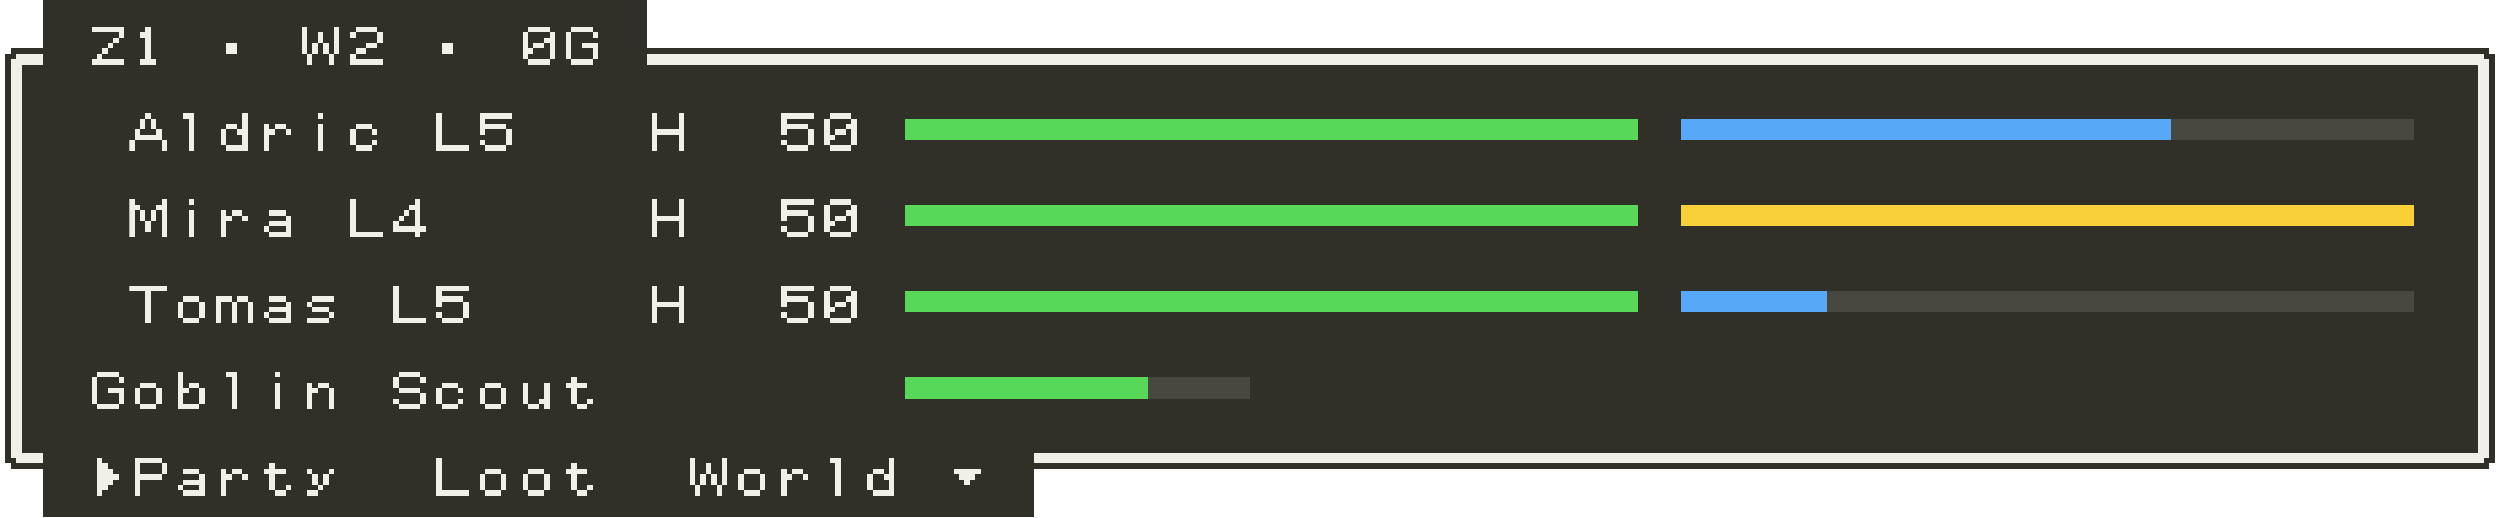
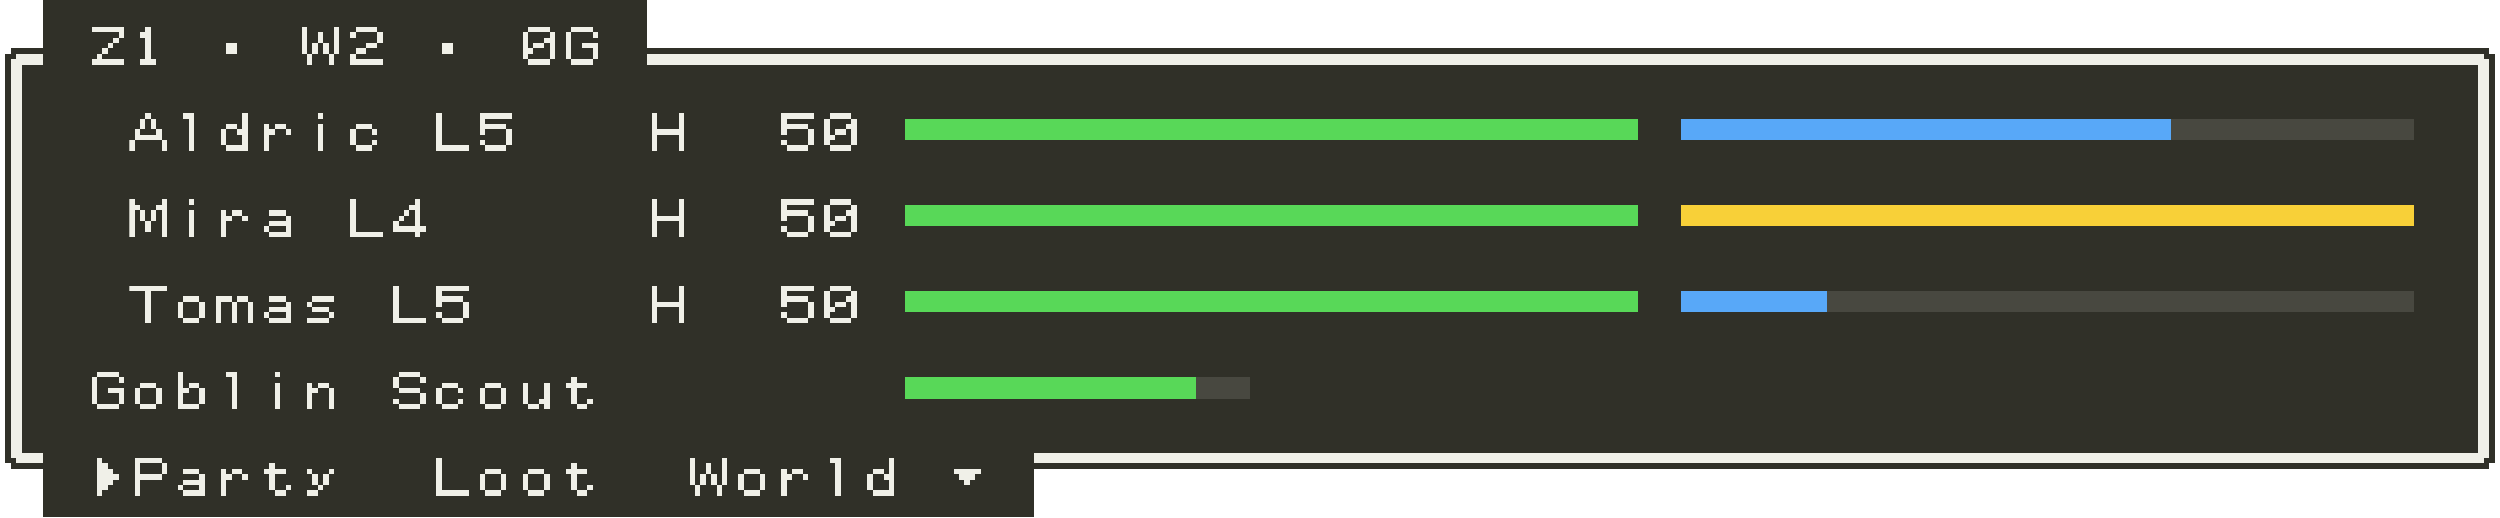
<svg xmlns="http://www.w3.org/2000/svg" viewBox="0 0 464 96" width="464" height="96" shape-rendering="crispEdges">
  <defs>
    <symbol id="g0">
      <path d="M1 5h6v1h-6zM6 6h1v1h-1zM5 7h1v1h-1zM4 8h1v1h-1zM3 9h1v1h-1zM2 10h1v1h-1zM1 11h6v1h-6z" />
    </symbol>
    <symbol id="g1">
      <path d="M3 5h1v1h-1zM2 6h2v1h-2zM3 7h1v1h-1zM3 8h1v1h-1zM3 9h1v1h-1zM3 10h1v1h-1zM2 11h3v1h-3z" />
    </symbol>
    <symbol id="g2">
      <path d="M2 8h2v1h-2zM2 9h2v1h-2z" />
    </symbol>
    <symbol id="g3">
      <path d="M0 5h1v1h-1zM6 5h1v1h-1zM0 6h1v1h-1zM3 6h1v1h-1zM6 6h1v1h-1zM0 7h1v1h-1zM3 7h1v1h-1zM6 7h1v1h-1zM0 8h1v1h-1zM2 8h1v1h-1zM4 8h1v1h-1zM6 8h1v1h-1zM0 9h1v1h-1zM2 9h1v1h-1zM4 9h1v1h-1zM6 9h1v1h-1zM1 10h1v1h-1zM5 10h1v1h-1zM1 11h1v1h-1zM5 11h1v1h-1z" />
    </symbol>
    <symbol id="g4">
      <path d="M2 5h4v1h-4zM1 6h1v1h-1zM6 6h1v1h-1zM6 7h1v1h-1zM4 8h2v1h-2zM2 9h2v1h-2zM1 10h1v1h-1zM1 11h6v1h-6z" />
    </symbol>
    <symbol id="g5">
      <path d="M2 5h4v1h-4zM1 6h1v1h-1zM6 6h1v1h-1zM1 7h1v1h-1zM5 7h2v1h-2zM1 8h1v1h-1zM3 8h2v1h-2zM6 8h1v1h-1zM1 9h2v1h-2zM6 9h1v1h-1zM1 10h1v1h-1zM6 10h1v1h-1zM2 11h4v1h-4z" />
    </symbol>
    <symbol id="g6">
      <path d="M2 5h4v1h-4zM1 6h1v1h-1zM6 6h1v1h-1zM1 7h1v1h-1zM1 8h1v1h-1zM4 8h3v1h-3zM1 9h1v1h-1zM6 9h1v1h-1zM1 10h1v1h-1zM6 10h1v1h-1zM2 11h4v1h-4z" />
    </symbol>
    <symbol id="g7">
      <path d="M2 5h1v1h-1zM2 6h2v1h-2zM2 7h3v1h-3zM2 8h4v1h-4zM2 9h3v1h-3zM2 10h2v1h-2zM2 11h1v1h-1z" />
    </symbol>
    <symbol id="g8">
      <path d="M1 5h5v1h-5zM1 6h1v1h-1zM6 6h1v1h-1zM1 7h1v1h-1zM6 7h1v1h-1zM1 8h5v1h-5zM1 9h1v1h-1zM1 10h1v1h-1zM1 11h1v1h-1z" />
    </symbol>
    <symbol id="g9">
      <path d="M2 7h3v1h-3zM5 8h1v1h-1zM2 9h4v1h-4zM1 10h1v1h-1zM5 10h1v1h-1zM2 11h4v1h-4z" />
    </symbol>
    <symbol id="g10">
      <path d="M1 7h1v1h-1zM3 7h2v1h-2zM1 8h2v1h-2zM5 8h1v1h-1zM1 9h1v1h-1zM1 10h1v1h-1zM1 11h1v1h-1z" />
    </symbol>
    <symbol id="g11">
      <path d="M2 6h1v1h-1zM1 7h4v1h-4zM2 8h1v1h-1zM2 9h1v1h-1zM2 10h1v1h-1zM5 10h1v1h-1zM3 11h2v1h-2z" />
    </symbol>
    <symbol id="g12">
      <path d="M1 7h1v1h-1zM5 7h1v1h-1zM2 8h1v1h-1zM4 8h1v1h-1zM2 9h1v1h-1zM4 9h1v1h-1zM3 10h1v1h-1zM1 11h2v1h-2z" />
    </symbol>
    <symbol id="g13">
      <path d="M1 5h1v1h-1zM1 6h1v1h-1zM1 7h1v1h-1zM1 8h1v1h-1zM1 9h1v1h-1zM1 10h1v1h-1zM1 11h6v1h-6z" />
    </symbol>
    <symbol id="g14">
      <path d="M2 7h3v1h-3zM1 8h1v1h-1zM5 8h1v1h-1zM1 9h1v1h-1zM5 9h1v1h-1zM1 10h1v1h-1zM5 10h1v1h-1zM2 11h3v1h-3z" />
    </symbol>
    <symbol id="g15">
      <path d="M2 5h2v1h-2zM3 6h1v1h-1zM3 7h1v1h-1zM3 8h1v1h-1zM3 9h1v1h-1zM3 10h1v1h-1zM3 11h1v1h-1z" />
    </symbol>
    <symbol id="g16">
      <path d="M5 5h1v1h-1zM5 6h1v1h-1zM2 7h2v1h-2zM5 7h1v1h-1zM1 8h1v1h-1zM4 8h2v1h-2zM1 9h1v1h-1zM5 9h1v1h-1zM1 10h1v1h-1zM5 10h1v1h-1zM2 11h4v1h-4z" />
    </symbol>
    <symbol id="g17">
      <path d="M1 7h5v1h-5zM2 8h3v1h-3zM3 9h1v1h-1z" />
    </symbol>
    <symbol id="g18">
      <path d="M3 5h1v1h-1zM2 6h1v1h-1zM4 6h1v1h-1zM2 7h1v1h-1zM4 7h1v1h-1zM1 8h1v1h-1zM5 8h1v1h-1zM1 9h5v1h-5zM0 10h1v1h-1zM6 10h1v1h-1zM0 11h1v1h-1zM6 11h1v1h-1z" />
    </symbol>
    <symbol id="g19">
      <path d="M3 5h1v1h-1zM3 7h1v1h-1zM3 8h1v1h-1zM3 9h1v1h-1zM3 10h1v1h-1zM3 11h1v1h-1z" />
    </symbol>
    <symbol id="g20">
      <path d="M2 7h3v1h-3zM1 8h1v1h-1zM5 8h1v1h-1zM1 9h1v1h-1zM1 10h1v1h-1zM5 10h1v1h-1zM2 11h3v1h-3z" />
    </symbol>
    <symbol id="g21">
      <path d="M1 5h6v1h-6zM1 6h1v1h-1zM1 7h5v1h-5zM1 8h1v1h-1zM6 8h1v1h-1zM6 9h1v1h-1zM1 10h1v1h-1zM6 10h1v1h-1zM2 11h4v1h-4z" />
    </symbol>
    <symbol id="g22">
      <path d="M1 5h1v1h-1zM6 5h1v1h-1zM1 6h1v1h-1zM6 6h1v1h-1zM1 7h1v1h-1zM6 7h1v1h-1zM1 8h6v1h-6zM1 9h1v1h-1zM6 9h1v1h-1zM1 10h1v1h-1zM6 10h1v1h-1zM1 11h1v1h-1zM6 11h1v1h-1z" />
    </symbol>
    <symbol id="g23">
      <path d="M0 5h1v1h-1zM6 5h1v1h-1zM0 6h2v1h-2zM5 6h2v1h-2zM0 7h1v1h-1zM2 7h1v1h-1zM4 7h1v1h-1zM6 7h1v1h-1zM0 8h1v1h-1zM2 8h1v1h-1zM4 8h1v1h-1zM6 8h1v1h-1zM0 9h1v1h-1zM3 9h1v1h-1zM6 9h1v1h-1zM0 10h1v1h-1zM3 10h1v1h-1zM6 10h1v1h-1zM0 11h1v1h-1zM6 11h1v1h-1z" />
    </symbol>
    <symbol id="g24">
      <path d="M5 5h1v1h-1zM4 6h2v1h-2zM3 7h1v1h-1zM5 7h1v1h-1zM2 8h1v1h-1zM5 8h1v1h-1zM1 9h1v1h-1zM5 9h1v1h-1zM1 10h6v1h-6zM5 11h1v1h-1z" />
    </symbol>
    <symbol id="g25">
      <path d="M0 5h7v1h-7zM3 6h1v1h-1zM3 7h1v1h-1zM3 8h1v1h-1zM3 9h1v1h-1zM3 10h1v1h-1zM3 11h1v1h-1z" />
    </symbol>
    <symbol id="g26">
      <path d="M0 7h3v1h-3zM4 7h2v1h-2zM0 8h1v1h-1zM3 8h1v1h-1zM6 8h1v1h-1zM0 9h1v1h-1zM3 9h1v1h-1zM6 9h1v1h-1zM0 10h1v1h-1zM3 10h1v1h-1zM6 10h1v1h-1zM0 11h1v1h-1zM3 11h1v1h-1zM6 11h1v1h-1z" />
    </symbol>
    <symbol id="g27">
      <path d="M2 7h4v1h-4zM1 8h1v1h-1zM2 9h3v1h-3zM5 10h1v1h-1zM1 11h4v1h-4z" />
    </symbol>
    <symbol id="g28">
      <path d="M1 5h1v1h-1zM1 6h1v1h-1zM1 7h1v1h-1zM3 7h2v1h-2zM1 8h2v1h-2zM5 8h1v1h-1zM1 9h1v1h-1zM5 9h1v1h-1zM1 10h1v1h-1zM5 10h1v1h-1zM1 11h4v1h-4z" />
    </symbol>
    <symbol id="g29">
      <path d="M1 7h1v1h-1zM3 7h2v1h-2zM1 8h2v1h-2zM5 8h1v1h-1zM1 9h1v1h-1zM5 9h1v1h-1zM1 10h1v1h-1zM5 10h1v1h-1zM1 11h1v1h-1zM5 11h1v1h-1z" />
    </symbol>
    <symbol id="g30">
      <path d="M2 5h4v1h-4zM1 6h1v1h-1zM6 6h1v1h-1zM1 7h1v1h-1zM2 8h4v1h-4zM6 9h1v1h-1zM1 10h1v1h-1zM6 10h1v1h-1zM2 11h4v1h-4z" />
    </symbol>
    <symbol id="g31">
      <path d="M1 7h1v1h-1zM5 7h1v1h-1zM1 8h1v1h-1zM5 8h1v1h-1zM1 9h1v1h-1zM5 9h1v1h-1zM1 10h1v1h-1zM4 10h2v1h-2zM2 11h2v1h-2zM5 11h1v1h-1z" />
    </symbol>
  </defs>
  <g id="w-compact">
    <path fill="#303028" d="M2 9H462V10H463V86H462V87H2V86H1V10H2Z" />
    <g fill="#f0f0e8">
      <rect x="3" y="10" width="458" height="1" />
      <rect x="2" y="11" width="460" height="1" />
      <rect x="2" y="84" width="460" height="1" />
      <rect x="3" y="85" width="458" height="1" />
      <rect x="2" y="12" width="2" height="72" />
      <rect x="460" y="12" width="2" height="72" />
    </g>
    <rect x="8" y="0" width="112" height="16" fill="#303028" />
    <use href="#g0" x="16" y="0" fill="#f0f0e8" />
    <use href="#g1" x="24" y="0" fill="#f0f0e8" />
    <use href="#g2" x="40" y="0" fill="#f0f0e8" />
    <use href="#g3" x="56" y="0" fill="#f0f0e8" />
    <use href="#g4" x="64" y="0" fill="#f0f0e8" />
    <use href="#g2" x="80" y="0" fill="#f0f0e8" />
    <use href="#g5" x="96" y="0" fill="#f0f0e8" />
    <use href="#g6" x="104" y="0" fill="#f0f0e8" />
    <rect x="8" y="80" width="184" height="16" fill="#303028" />
    <use href="#g7" x="16" y="80" fill="#f0f0e8" />
    <use href="#g8" x="24" y="80" fill="#f0f0e8" />
    <use href="#g9" x="32" y="80" fill="#f0f0e8" />
    <use href="#g10" x="40" y="80" fill="#f0f0e8" />
    <use href="#g11" x="48" y="80" fill="#f0f0e8" />
    <use href="#g12" x="56" y="80" fill="#f0f0e8" />
    <use href="#g13" x="80" y="80" fill="#f0f0e8" />
    <use href="#g14" x="88" y="80" fill="#f0f0e8" />
    <use href="#g14" x="96" y="80" fill="#f0f0e8" />
    <use href="#g11" x="104" y="80" fill="#f0f0e8" />
    <use href="#g3" x="128" y="80" fill="#f0f0e8" />
    <use href="#g14" x="136" y="80" fill="#f0f0e8" />
    <use href="#g10" x="144" y="80" fill="#f0f0e8" />
    <use href="#g15" x="152" y="80" fill="#f0f0e8" />
    <use href="#g16" x="160" y="80" fill="#f0f0e8" />
    <use href="#g17" x="176" y="80" fill="#f0f0e8" />
    <rect x="168" y="22" width="136" height="4" fill="#484840" />
    <rect x="168" y="22" width="136" height="4" fill="#58d858" />
    <rect x="312" y="22" width="136" height="4" fill="#484840" />
    <rect x="312" y="22" width="91" height="4" fill="#58a8f8">
      <animate attributeName="width" values="91;91" keyTimes="0;1" dur="3000ms" fill="freeze" />
      <animate attributeName="fill" values="#58a8f8;#58a8f8" keyTimes="0;1" calcMode="discrete" dur="3000ms" fill="freeze" />
    </rect>
    <use href="#g18" x="24" y="16" fill="#f0f0e8" />
    <use href="#g15" x="32" y="16" fill="#f0f0e8" />
    <use href="#g16" x="40" y="16" fill="#f0f0e8" />
    <use href="#g10" x="48" y="16" fill="#f0f0e8" />
    <use href="#g19" x="56" y="16" fill="#f0f0e8" />
    <use href="#g20" x="64" y="16" fill="#f0f0e8" />
    <use href="#g13" x="80" y="16" fill="#f0f0e8" />
    <use href="#g21" x="88" y="16" fill="#f0f0e8" />
    <use href="#g22" x="120" y="16" fill="#f0f0e8" />
    <use href="#g21" x="144" y="16" fill="#f0f0e8" />
    <use href="#g5" x="152" y="16" fill="#f0f0e8" />
    <use href="#g7" x="16" y="32" fill="#f0f0e8" visibility="hidden">
      <set attributeName="visibility" to="visible" begin="0ms" end="400ms" />
    </use>
    <rect x="168" y="38" width="136" height="4" fill="#484840" />
    <rect x="168" y="38" width="136" height="4" fill="#58d858" />
    <rect x="312" y="38" width="136" height="4" fill="#484840" />
    <rect x="312" y="38" width="136" height="4" fill="#f8d038">
      <animate attributeName="width" values="136;136" keyTimes="0;1" dur="3000ms" fill="freeze" />
      <animate attributeName="fill" values="#f8d038;#f8d038" keyTimes="0;1" calcMode="discrete" dur="3000ms" fill="freeze" />
    </rect>
    <use href="#g23" x="24" y="32" fill="#f0f0e8" />
    <use href="#g19" x="32" y="32" fill="#f0f0e8" />
    <use href="#g10" x="40" y="32" fill="#f0f0e8" />
    <use href="#g9" x="48" y="32" fill="#f0f0e8" />
    <use href="#g13" x="64" y="32" fill="#f0f0e8" />
    <use href="#g24" x="72" y="32" fill="#f0f0e8" />
    <use href="#g22" x="120" y="32" fill="#f0f0e8" />
    <use href="#g21" x="144" y="32" fill="#f0f0e8" />
    <use href="#g5" x="152" y="32" fill="#f0f0e8" />
    <rect x="168" y="54" width="136" height="4" fill="#484840" />
    <rect x="168" y="54" width="136" height="4" fill="#58d858" />
    <rect x="312" y="54" width="136" height="4" fill="#484840" />
    <rect x="312" y="54" width="27" height="4" fill="#58a8f8">
      <animate attributeName="width" values="27;27" keyTimes="0;1" dur="3000ms" fill="freeze" />
      <animate attributeName="fill" values="#58a8f8;#58a8f8" keyTimes="0;1" calcMode="discrete" dur="3000ms" fill="freeze" />
    </rect>
    <use href="#g25" x="24" y="48" fill="#f0f0e8" />
    <use href="#g14" x="32" y="48" fill="#f0f0e8" />
    <use href="#g26" x="40" y="48" fill="#f0f0e8" />
    <use href="#g9" x="48" y="48" fill="#f0f0e8" />
    <use href="#g27" x="56" y="48" fill="#f0f0e8" />
    <use href="#g13" x="72" y="48" fill="#f0f0e8" />
    <use href="#g21" x="80" y="48" fill="#f0f0e8" />
    <use href="#g22" x="120" y="48" fill="#f0f0e8" />
    <use href="#g21" x="144" y="48" fill="#f0f0e8" />
    <use href="#g5" x="152" y="48" fill="#f0f0e8" />
    <rect x="168" y="70" width="64" height="4" fill="#484840" />
-     <rect x="168" y="70" width="45" height="4" fill="#58d858" />
+     <rect x="168" y="70" width="54" height="4" fill="#58d858" />
    <use href="#g6" x="16" y="64" fill="#f0f0e8" />
    <use href="#g14" x="24" y="64" fill="#f0f0e8" />
    <use href="#g28" x="32" y="64" fill="#f0f0e8" />
    <use href="#g15" x="40" y="64" fill="#f0f0e8" />
    <use href="#g19" x="48" y="64" fill="#f0f0e8" />
    <use href="#g29" x="56" y="64" fill="#f0f0e8" />
    <use href="#g30" x="72" y="64" fill="#f0f0e8" />
    <use href="#g20" x="80" y="64" fill="#f0f0e8" />
    <use href="#g14" x="88" y="64" fill="#f0f0e8" />
    <use href="#g31" x="96" y="64" fill="#f0f0e8" />
    <use href="#g11" x="104" y="64" fill="#f0f0e8" />
  </g>
</svg>
